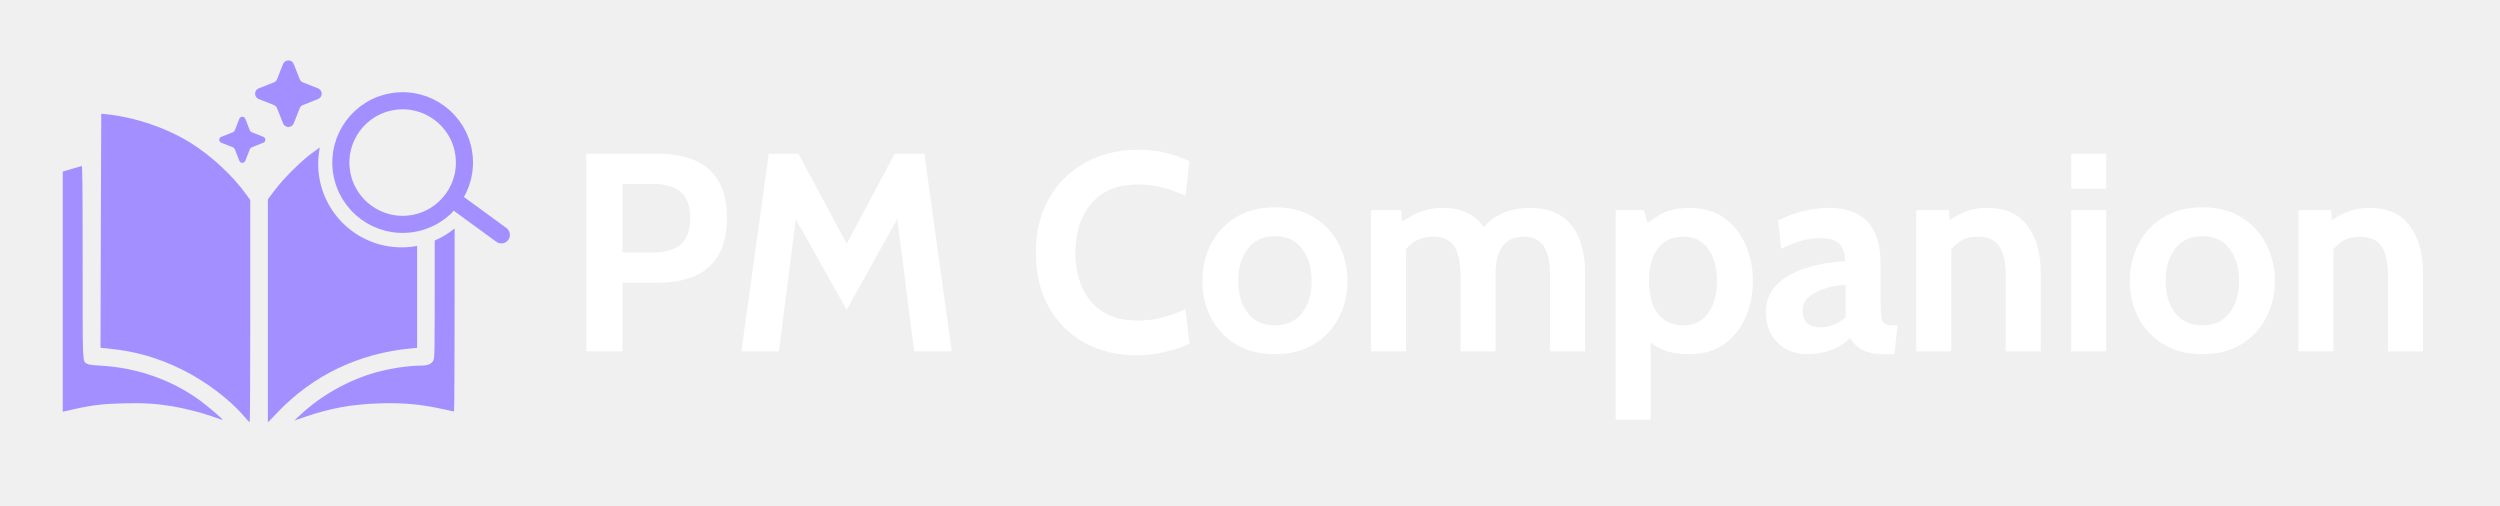
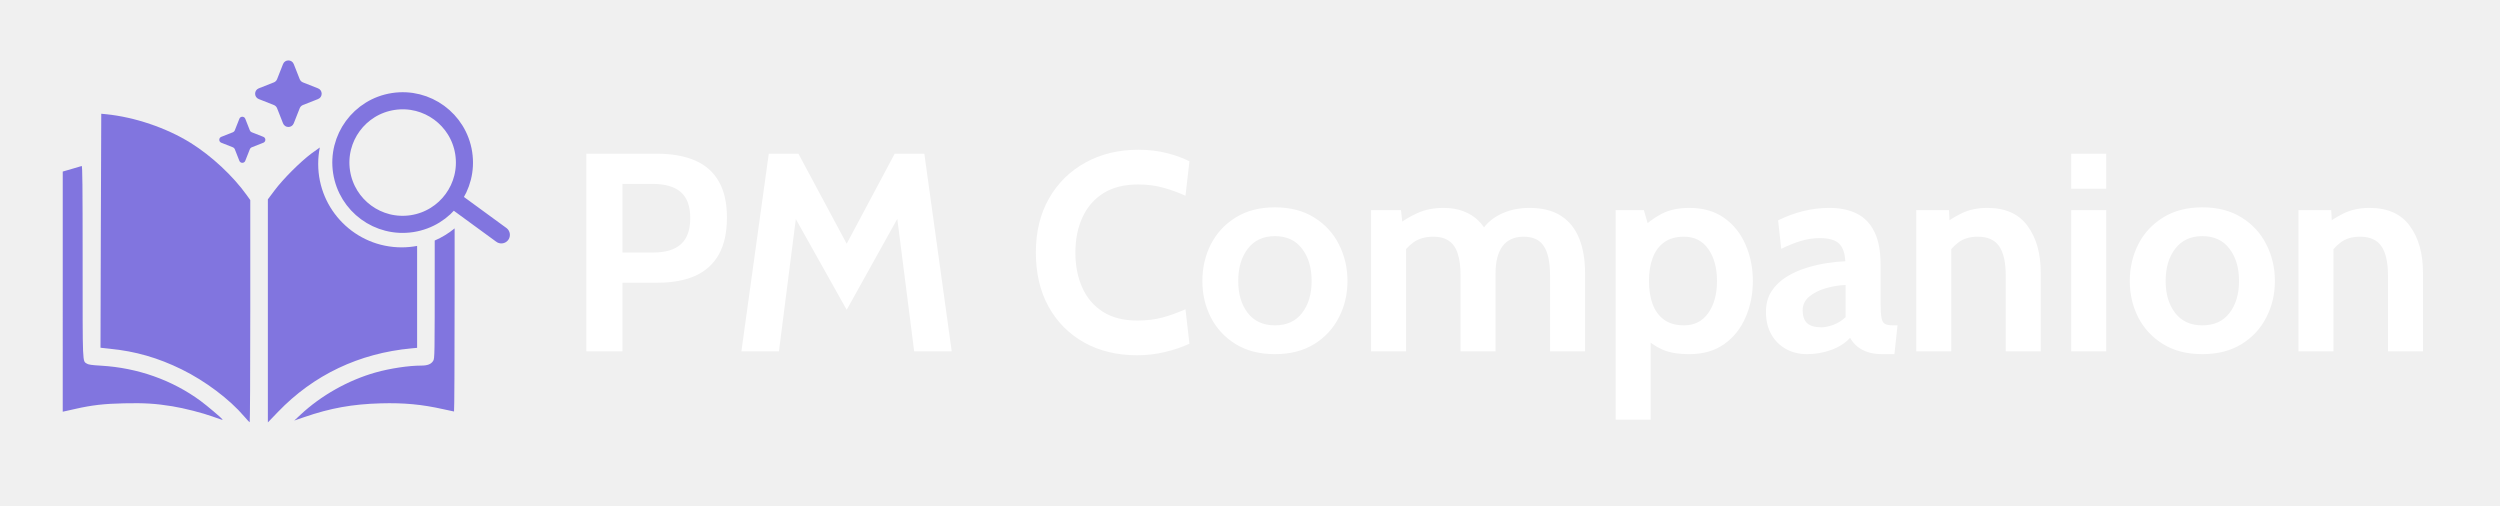
<svg xmlns="http://www.w3.org/2000/svg" width="1594" height="322" viewBox="0 0 1594 322" fill="none">
  <path d="M373.86 224V98H418.68C428.34 98 436.5 99.44 443.16 102.32C449.82 105.2 454.86 109.64 458.28 115.64C461.76 121.64 463.5 129.32 463.5 138.68C463.5 148.16 461.79 155.99 458.37 162.17C454.95 168.29 449.94 172.85 443.34 175.85C436.74 178.79 428.7 180.26 419.22 180.26H396.9V224H373.86ZM396.9 161H416.52C424.38 161 430.26 159.23 434.16 155.69C438.12 152.15 440.1 146.6 440.1 139.04C440.1 131.48 438.09 125.96 434.07 122.48C430.11 119 424.08 117.26 415.98 117.26H396.9V161ZM472.713 224L490.173 98H509.073L539.853 155.42L570.453 98H589.353L606.813 224H582.873L570.813 129.32L577.113 130.58L539.853 197.54L502.413 130.76L508.713 129.5L496.653 224H472.713ZM725.084 226.52C712.304 226.52 701.054 223.82 691.334 218.42C681.614 212.96 674.024 205.34 668.564 195.56C663.164 185.72 660.464 174.2 660.464 161C660.464 147.8 663.254 136.31 668.834 126.53C674.474 116.69 682.214 109.07 692.054 103.67C701.894 98.21 713.144 95.48 725.804 95.48C732.464 95.48 738.554 96.2 744.074 97.64C749.594 99.02 754.364 100.76 758.384 102.86L755.864 124.82C751.304 122.72 746.594 121.01 741.734 119.69C736.934 118.31 731.564 117.62 725.624 117.62C716.804 117.62 709.424 119.48 703.484 123.2C697.604 126.92 693.164 132.05 690.164 138.59C687.164 145.13 685.664 152.6 685.664 161C685.664 169.4 687.134 176.87 690.074 183.41C693.014 189.95 697.394 195.08 703.214 198.8C709.094 202.52 716.384 204.38 725.084 204.38C731.144 204.38 736.574 203.72 741.374 202.4C746.174 201.08 751.004 199.34 755.864 197.18L758.384 219.14C753.644 221.36 748.424 223.13 742.724 224.45C737.084 225.83 731.204 226.52 725.084 226.52ZM812.894 225.8C803.114 225.8 794.774 223.67 787.874 219.41C780.974 215.15 775.694 209.48 772.034 202.4C768.434 195.32 766.634 187.58 766.634 179.18C766.634 170.72 768.434 162.92 772.034 155.78C775.694 148.64 780.974 142.94 787.874 138.68C794.774 134.36 803.114 132.2 812.894 132.2C822.674 132.2 831.014 134.36 837.914 138.68C844.814 142.94 850.064 148.64 853.664 155.78C857.324 162.92 859.154 170.72 859.154 179.18C859.154 187.58 857.324 195.32 853.664 202.4C850.064 209.48 844.814 215.15 837.914 219.41C831.014 223.67 822.674 225.8 812.894 225.8ZM812.894 207.44C820.394 207.44 826.154 204.83 830.174 199.61C834.254 194.33 836.294 187.52 836.294 179.18C836.294 170.72 834.254 163.85 830.174 158.57C826.154 153.23 820.394 150.56 812.894 150.56C805.454 150.56 799.694 153.23 795.614 158.57C791.534 163.85 789.494 170.72 789.494 179.18C789.494 187.52 791.534 194.33 795.614 199.61C799.694 204.83 805.454 207.44 812.894 207.44ZM874.19 224V134H893.27L894.71 147.14L891.47 143.18C894.89 140.48 898.97 138.05 903.71 135.89C908.51 133.67 914.09 132.56 920.45 132.56C925.25 132.56 929.48 133.28 933.14 134.72C936.86 136.1 940.04 138.11 942.68 140.75C945.32 143.33 947.45 146.42 949.07 150.02L943.67 148.76C946.55 143.6 950.75 139.61 956.27 136.79C961.85 133.97 968.15 132.56 975.17 132.56C983.45 132.56 990.2 134.27 995.42 137.69C1000.64 141.11 1004.48 145.94 1006.94 152.18C1009.4 158.36 1010.63 165.62 1010.63 173.96V224H988.31V175.58C988.31 167.18 986.99 160.97 984.35 156.95C981.77 152.93 977.45 150.92 971.39 150.92C968.39 150.92 965.75 151.46 963.47 152.54C961.25 153.56 959.39 155.09 957.89 157.13C956.45 159.11 955.37 161.54 954.65 164.42C953.93 167.24 953.57 170.42 953.57 173.96V224H931.25V175.58C931.25 170 930.65 165.38 929.45 161.72C928.31 158.06 926.45 155.36 923.87 153.62C921.35 151.82 918.05 150.92 913.97 150.92C908.75 150.92 904.46 152.15 901.1 154.61C897.8 157.01 894.89 160.28 892.37 164.42L896.51 152.36V224H874.19ZM1030.14 267.56V134H1048.14L1052.46 148.94L1045.8 146.6C1049.94 142.34 1054.44 138.95 1059.3 136.43C1064.16 133.85 1070.1 132.56 1077.12 132.56C1085.94 132.56 1093.35 134.69 1099.35 138.95C1105.35 143.21 1109.88 148.88 1112.94 155.96C1116.06 163.04 1117.62 170.78 1117.62 179.18C1117.62 187.58 1116.06 195.32 1112.94 202.4C1109.88 209.48 1105.35 215.15 1099.35 219.41C1093.35 223.67 1085.94 225.8 1077.12 225.8C1070.1 225.8 1064.4 224.84 1060.02 222.92C1055.64 221 1051.2 217.94 1046.7 213.74L1052.46 209.24V267.56H1030.14ZM1073.7 207.44C1080.36 207.44 1085.52 204.83 1089.18 199.61C1092.9 194.33 1094.76 187.52 1094.76 179.18C1094.76 170.78 1092.9 163.97 1089.18 158.75C1085.52 153.53 1080.36 150.92 1073.7 150.92C1068.54 150.92 1064.31 152.12 1061.01 154.52C1057.71 156.92 1055.28 160.25 1053.72 164.51C1052.16 168.71 1051.38 173.6 1051.38 179.18C1051.38 184.76 1052.16 189.68 1053.72 193.94C1055.28 198.14 1057.71 201.44 1061.01 203.84C1064.31 206.24 1068.54 207.44 1073.7 207.44ZM1152.08 225.8C1147.28 225.8 1142.9 224.75 1138.94 222.65C1134.98 220.49 1131.83 217.4 1129.49 213.38C1127.15 209.36 1125.98 204.5 1125.98 198.8C1125.98 193.7 1127.15 189.35 1129.49 185.75C1131.89 182.09 1135.01 179.06 1138.85 176.66C1142.75 174.2 1146.95 172.28 1151.45 170.9C1156.01 169.46 1160.48 168.41 1164.86 167.75C1169.3 167.09 1173.2 166.7 1176.56 166.58C1176.32 161.42 1175 157.67 1172.6 155.33C1170.2 152.99 1166.12 151.82 1160.36 151.82C1156.34 151.82 1152.41 152.39 1148.57 153.53C1144.79 154.61 1140.5 156.32 1135.7 158.66L1133.72 140.48C1139.12 137.84 1144.52 135.86 1149.92 134.54C1155.38 133.22 1160.9 132.56 1166.48 132.56C1173.2 132.56 1178.99 133.76 1183.85 136.16C1188.71 138.56 1192.46 142.43 1195.1 147.77C1197.74 153.05 1199.06 160.04 1199.06 168.74V193.04C1199.06 197.54 1199.27 200.81 1199.69 202.85C1200.11 204.83 1200.89 206.09 1202.03 206.63C1203.17 207.17 1204.82 207.44 1206.98 207.44H1209.86L1207.88 225.8H1199.78C1196.42 225.8 1193.42 225.35 1190.78 224.45C1188.2 223.61 1185.98 222.41 1184.12 220.85C1182.26 219.29 1180.76 217.46 1179.62 215.36C1176.68 218.66 1172.69 221.24 1167.65 223.1C1162.67 224.9 1157.48 225.8 1152.08 225.8ZM1161.44 208.7C1163.42 208.7 1165.88 208.19 1168.82 207.17C1171.76 206.09 1174.4 204.44 1176.74 202.22V181.7C1172.54 181.88 1168.34 182.57 1164.14 183.77C1159.94 184.97 1156.43 186.74 1153.61 189.08C1150.79 191.42 1149.38 194.36 1149.38 197.9C1149.38 201.56 1150.34 204.29 1152.26 206.09C1154.18 207.83 1157.24 208.7 1161.44 208.7ZM1221.79 224V134H1242.67L1243.57 150.74L1238.35 143.9C1241.77 141.02 1245.85 138.41 1250.59 136.07C1255.33 133.73 1260.85 132.56 1267.15 132.56C1278.67 132.56 1287.22 136.4 1292.8 144.08C1298.38 151.7 1301.17 161.6 1301.17 173.78V224H1278.85V175.58C1278.85 167.18 1277.44 160.97 1274.62 156.95C1271.86 152.93 1267.33 150.92 1261.03 150.92C1255.93 150.92 1251.76 152.18 1248.52 154.7C1245.28 157.16 1242.43 160.46 1239.97 164.6L1244.11 153.62V224H1221.79ZM1320.61 224V134H1342.93V224H1320.61ZM1320.61 120.32V98H1342.93V120.32H1320.61ZM1404.21 225.8C1394.43 225.8 1386.09 223.67 1379.19 219.41C1372.29 215.15 1367.01 209.48 1363.35 202.4C1359.75 195.32 1357.95 187.58 1357.95 179.18C1357.95 170.72 1359.75 162.92 1363.35 155.78C1367.01 148.64 1372.29 142.94 1379.19 138.68C1386.09 134.36 1394.43 132.2 1404.21 132.2C1413.99 132.2 1422.33 134.36 1429.23 138.68C1436.13 142.94 1441.38 148.64 1444.98 155.78C1448.64 162.92 1450.47 170.72 1450.47 179.18C1450.47 187.58 1448.64 195.32 1444.98 202.4C1441.38 209.48 1436.13 215.15 1429.23 219.41C1422.33 223.67 1413.99 225.8 1404.21 225.8ZM1404.21 207.44C1411.71 207.44 1417.47 204.83 1421.49 199.61C1425.57 194.33 1427.61 187.52 1427.61 179.18C1427.61 170.72 1425.57 163.85 1421.49 158.57C1417.47 153.23 1411.71 150.56 1404.21 150.56C1396.77 150.56 1391.01 153.23 1386.93 158.57C1382.85 163.85 1380.81 170.72 1380.81 179.18C1380.81 187.52 1382.85 194.33 1386.93 199.61C1391.01 204.83 1396.77 207.44 1404.21 207.44ZM1465.51 224V134H1486.39L1487.29 150.74L1482.07 143.9C1485.49 141.02 1489.57 138.41 1494.31 136.07C1499.05 133.73 1504.57 132.56 1510.87 132.56C1522.39 132.56 1530.94 136.4 1536.52 144.08C1542.1 151.7 1544.89 161.6 1544.89 173.78V224H1522.57V175.58C1522.57 167.18 1521.16 160.97 1518.34 156.95C1515.58 152.93 1511.05 150.92 1504.75 150.92C1499.65 150.92 1495.48 152.18 1492.24 154.7C1489 157.16 1486.15 160.46 1483.69 164.6L1487.83 153.62V224H1465.51Z" fill="white" />
-   <path d="M288.477 126.983L319.653 149.755M295.668 97.644C298.986 119.149 284.241 139.271 262.736 142.588C241.231 145.906 221.109 131.161 217.792 109.656C214.475 88.151 229.219 68.029 250.724 64.712C272.229 61.395 292.351 76.139 295.668 97.644Z" stroke="#A38FFF" stroke-width="10.9" stroke-linecap="round" stroke-linejoin="round" />
-   <path d="M203.911 94.051C203.237 97.434 202.882 100.932 202.882 104.513C202.882 133.895 226.701 157.714 256.083 157.714C259.456 157.714 262.755 157.399 265.953 156.799V221.778L262.415 222.111C228.939 225.226 199.917 239.038 177.217 262.654L170.789 269.342V127.099L175.042 121.417C180.472 114.162 191.394 103.233 198.615 97.83C200.367 96.519 202.132 95.259 203.911 94.051ZM67.535 72.811C85.798 74.623 106.182 81.523 121.604 91.141C134.896 99.428 148.622 112.226 157.372 124.488L159.574 127.574V198.399C159.574 237.328 159.408 269.178 159.208 269.21C159 269.203 157.405 267.518 155.66 265.469C146.38 254.573 130.889 242.919 115.887 235.546C100.738 228.1 86.349 223.964 70.013 222.365C66.792 222.053 64.121 221.761 64.078 221.719C64.037 221.587 64.12 188.009 64.286 147.081L64.561 72.52L67.535 72.811ZM289.866 186.022C289.866 228.001 289.7 262.35 289.494 262.376C289.286 262.376 286.268 261.729 282.783 260.938C269.011 257.836 257.669 256.77 242.773 257.172C224.706 257.671 210.663 260.191 193.971 265.959L187.626 268.151L191.53 264.507C204.669 252.181 222.063 242.385 239.535 237.469C248.678 234.898 260.568 233.103 268.461 233.103C272.599 233.103 274.895 232.208 276.189 230.082C277.164 228.479 277.174 227.785 277.176 167.289V153.368C281.779 151.378 286.046 148.757 289.866 145.613V186.022ZM52.079 105.848C52.564 105.64 52.69 118.113 52.69 166.96C52.69 233.709 52.544 229.988 55.392 231.86C56.383 232.505 58.442 232.797 64.322 233.151C87.694 234.484 109.872 242.332 127.977 255.685C131.881 258.565 141.251 266.473 141.788 267.341C142.163 267.945 141.912 267.883 135.896 265.717L135.896 265.694C128.963 263.212 117.515 260.287 109.786 259.025C99.278 257.318 92.028 256.864 79.148 257.151C66.352 257.422 58.611 258.317 48.052 260.714C45.099 261.38 42.079 262.067 41.341 262.213L40 262.505L40.002 185.947L40.005 109.387L45.737 107.722C48.89 106.806 51.744 105.952 52.079 105.848Z" fill="#A38FFF" />
-   <path d="M187.299 40.855C186.076 37.753 181.686 37.753 180.463 40.855L176.672 50.467C176.298 51.414 175.548 52.164 174.601 52.537L164.989 56.328C161.887 57.552 161.887 61.942 164.989 63.165L174.601 66.956C175.548 67.329 176.298 68.079 176.672 69.026L180.463 78.638C181.686 81.74 186.076 81.74 187.299 78.638L191.09 69.026C191.464 68.079 192.213 67.329 193.16 66.956L202.773 63.165C205.875 61.942 205.875 57.552 202.773 56.328L193.16 52.537C192.213 52.164 191.464 51.414 191.09 50.467L187.299 40.855Z" fill="#A38FFF" />
-   <path d="M156.38 75.715C155.708 74.01 153.295 74.01 152.623 75.715L149.683 83.169C149.478 83.69 149.066 84.102 148.545 84.307L141.09 87.247C139.386 87.92 139.386 90.332 141.09 91.004L148.545 93.944C149.066 94.15 149.478 94.561 149.683 95.082L152.623 102.537C153.295 104.241 155.708 104.241 156.38 102.537L159.32 95.082C159.525 94.561 159.937 94.15 160.458 93.944L167.913 91.004C169.617 90.332 169.617 87.92 167.913 87.247L160.458 84.307C159.937 84.102 159.525 83.69 159.32 83.169L156.38 75.715Z" fill="#A38FFF" />
+   <path d="M288.477 126.983L319.653 149.755M295.668 97.644C298.986 119.149 284.241 139.271 262.736 142.588C241.231 145.906 221.109 131.161 217.792 109.656C214.475 88.151 229.219 68.029 250.724 64.712C272.229 61.395 292.351 76.139 295.668 97.644Z" stroke="#8175DF" stroke-width="10.9" stroke-linecap="round" stroke-linejoin="round" />
+   <path d="M203.911 94.051C203.237 97.434 202.882 100.932 202.882 104.513C202.882 133.895 226.701 157.714 256.083 157.714C259.456 157.714 262.755 157.399 265.953 156.799V221.778L262.415 222.111C228.939 225.226 199.917 239.038 177.217 262.654L170.789 269.342V127.099L175.042 121.417C180.472 114.162 191.394 103.233 198.615 97.83C200.367 96.519 202.132 95.259 203.911 94.051ZM67.535 72.811C85.798 74.623 106.182 81.523 121.604 91.141C134.896 99.428 148.622 112.226 157.372 124.488L159.574 127.574V198.399C159.574 237.328 159.408 269.178 159.208 269.21C159 269.203 157.405 267.518 155.66 265.469C146.38 254.573 130.889 242.919 115.887 235.546C100.738 228.1 86.349 223.964 70.013 222.365C66.792 222.053 64.121 221.761 64.078 221.719C64.037 221.587 64.12 188.009 64.286 147.081L64.561 72.52L67.535 72.811ZM289.866 186.022C289.866 228.001 289.7 262.35 289.494 262.376C289.286 262.376 286.268 261.729 282.783 260.938C269.011 257.836 257.669 256.77 242.773 257.172C224.706 257.671 210.663 260.191 193.971 265.959L187.626 268.151L191.53 264.507C204.669 252.181 222.063 242.385 239.535 237.469C248.678 234.898 260.568 233.103 268.461 233.103C272.599 233.103 274.895 232.208 276.189 230.082C277.164 228.479 277.174 227.785 277.176 167.289V153.368C281.779 151.378 286.046 148.757 289.866 145.613V186.022ZM52.079 105.848C52.564 105.64 52.69 118.113 52.69 166.96C52.69 233.709 52.544 229.988 55.392 231.86C56.383 232.505 58.442 232.797 64.322 233.151C87.694 234.484 109.872 242.332 127.977 255.685C131.881 258.565 141.251 266.473 141.788 267.341C142.163 267.945 141.912 267.883 135.896 265.717L135.896 265.694C128.963 263.212 117.515 260.287 109.786 259.025C99.278 257.318 92.028 256.864 79.148 257.151C66.352 257.422 58.611 258.317 48.052 260.714C45.099 261.38 42.079 262.067 41.341 262.213L40 262.505L40.002 185.947L40.005 109.387L45.737 107.722C48.89 106.806 51.744 105.952 52.079 105.848Z" fill="#8175DF" />
+   <path d="M187.299 40.855C186.076 37.753 181.686 37.753 180.463 40.855L176.672 50.467C176.298 51.414 175.548 52.164 174.601 52.537L164.989 56.328C161.887 57.552 161.887 61.942 164.989 63.165L174.601 66.956C175.548 67.329 176.298 68.079 176.672 69.026L180.463 78.638C181.686 81.74 186.076 81.74 187.299 78.638L191.09 69.026C191.464 68.079 192.213 67.329 193.16 66.956L202.773 63.165C205.875 61.942 205.875 57.552 202.773 56.328L193.16 52.537C192.213 52.164 191.464 51.414 191.09 50.467L187.299 40.855Z" fill="#8175DF" />
+   <path d="M156.38 75.715C155.708 74.01 153.295 74.01 152.623 75.715L149.683 83.169C149.478 83.69 149.066 84.102 148.545 84.307L141.09 87.247C139.386 87.92 139.386 90.332 141.09 91.004L148.545 93.944C149.066 94.15 149.478 94.561 149.683 95.082L152.623 102.537C153.295 104.241 155.708 104.241 156.38 102.537L159.32 95.082C159.525 94.561 159.937 94.15 160.458 93.944L167.913 91.004C169.617 90.332 169.617 87.92 167.913 87.247L160.458 84.307C159.937 84.102 159.525 83.69 159.32 83.169L156.38 75.715Z" fill="#8175DF" />
</svg>
